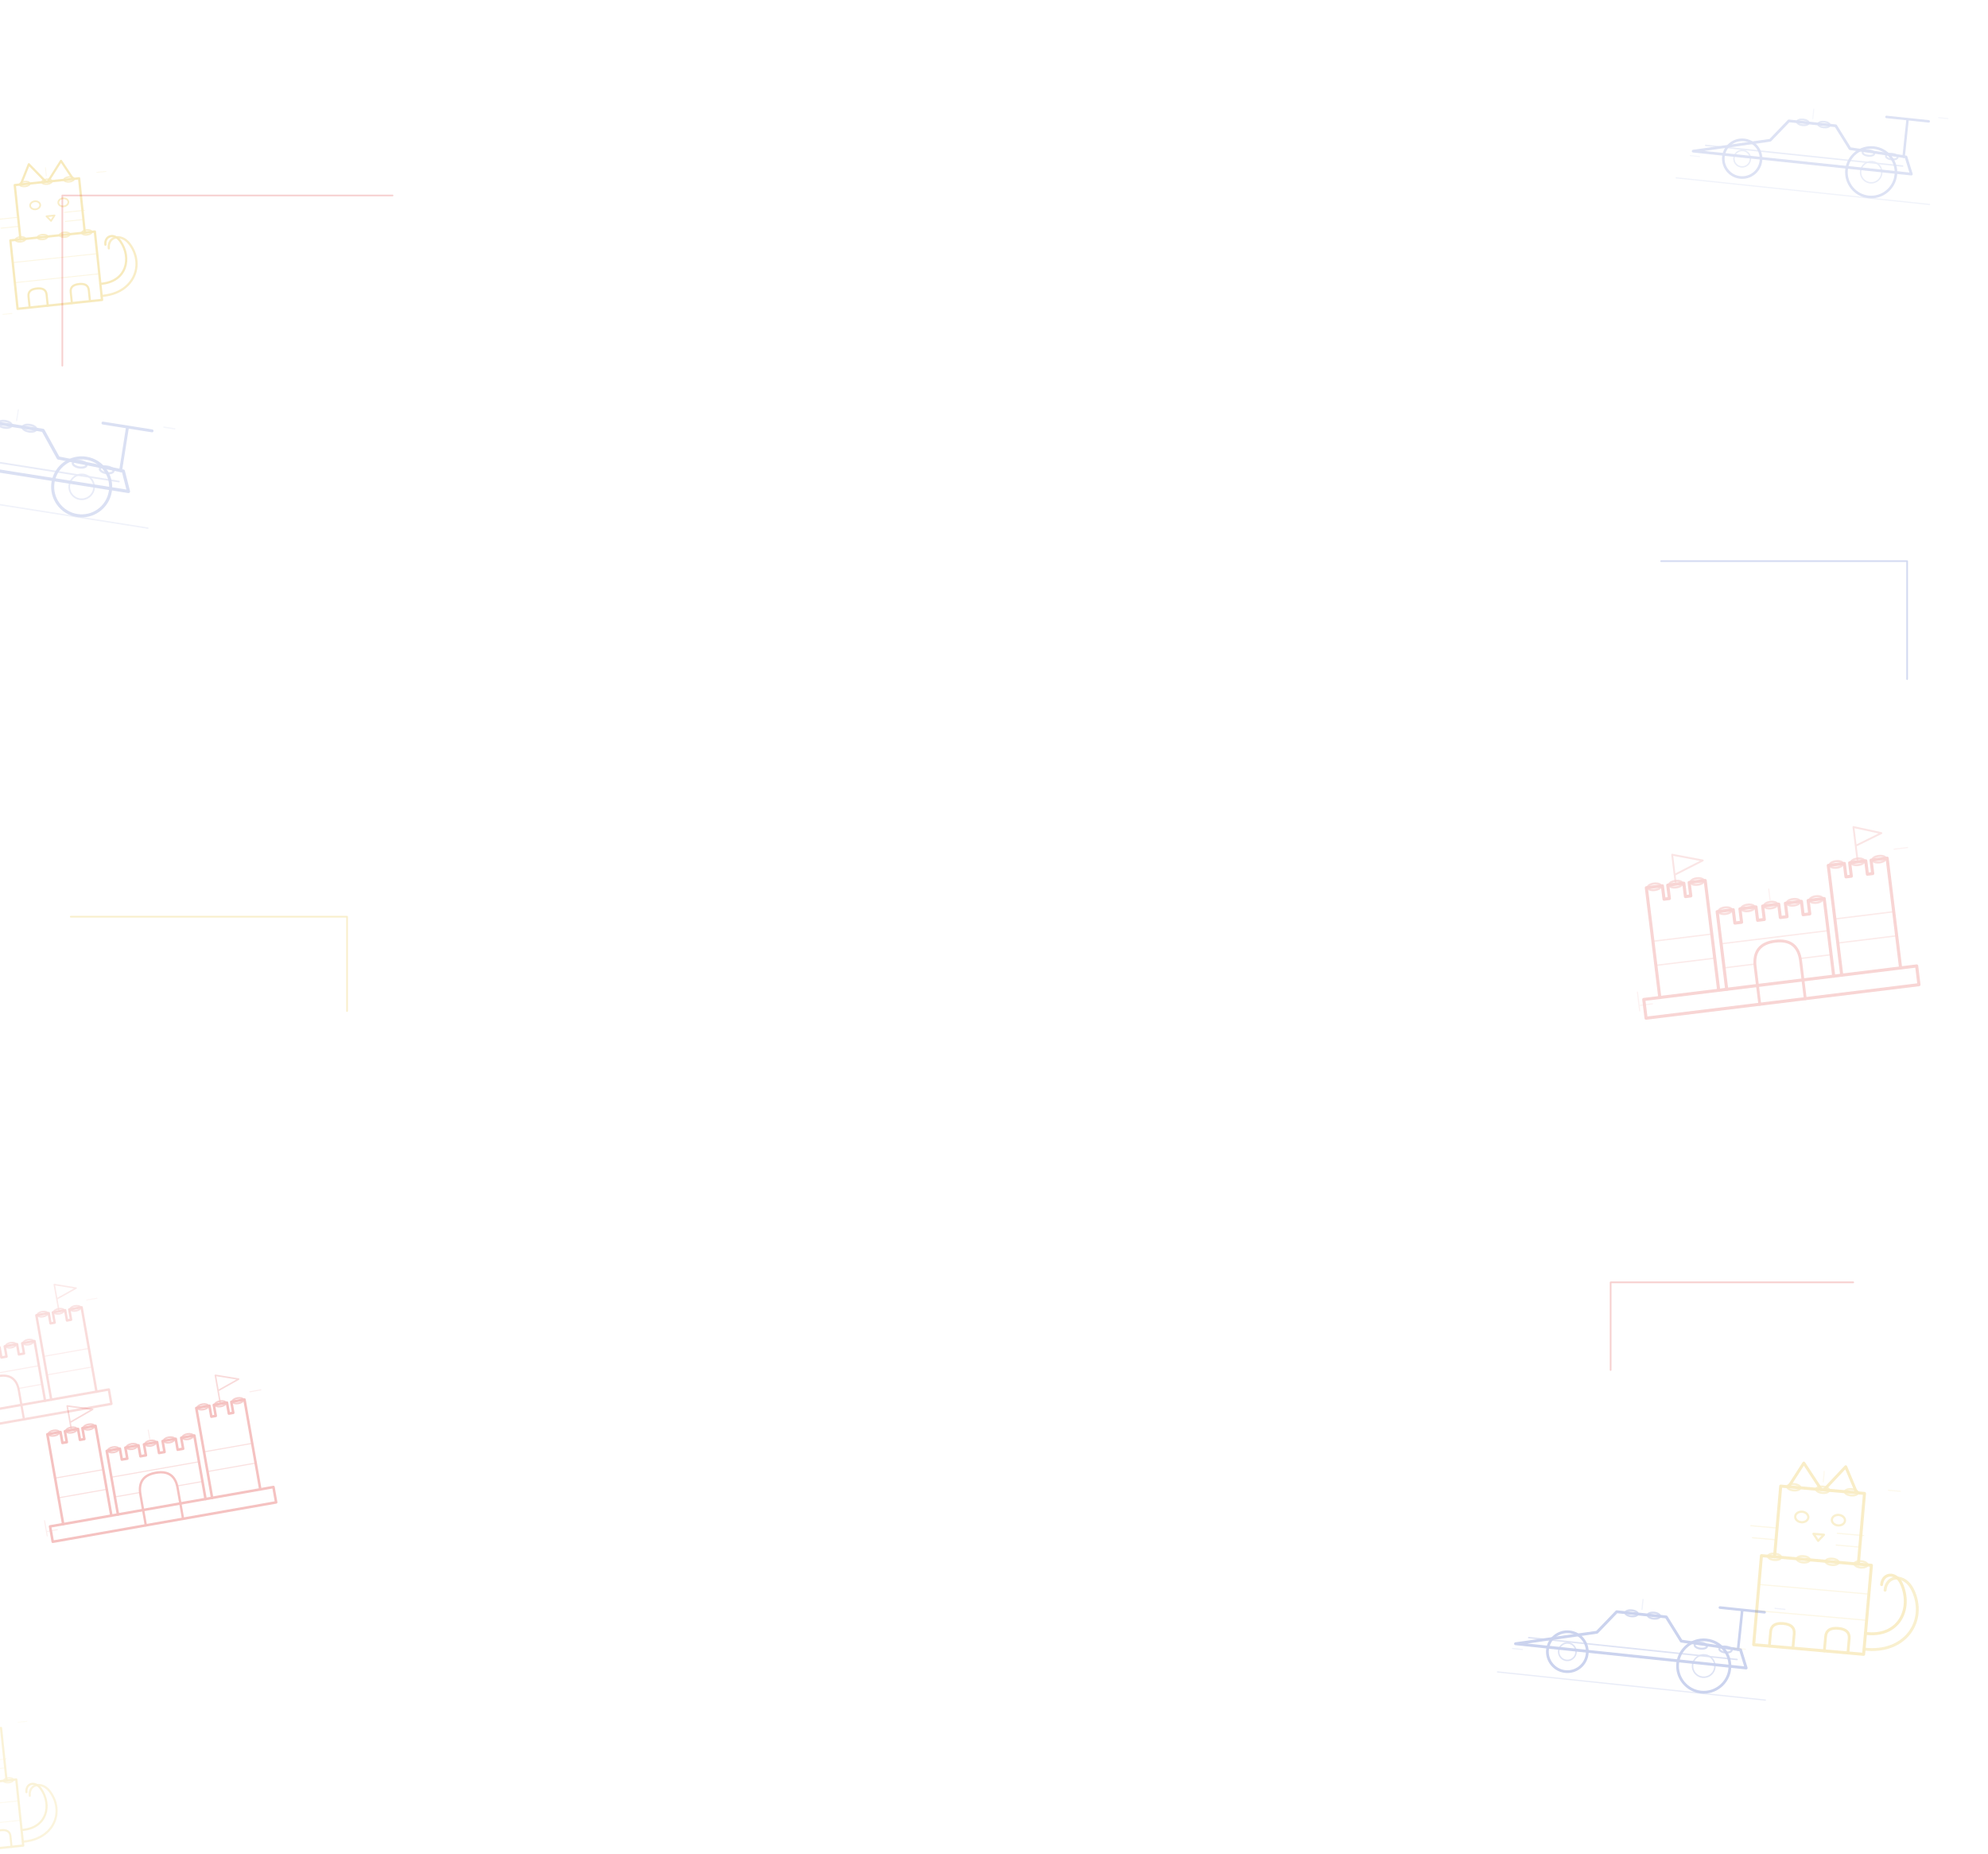
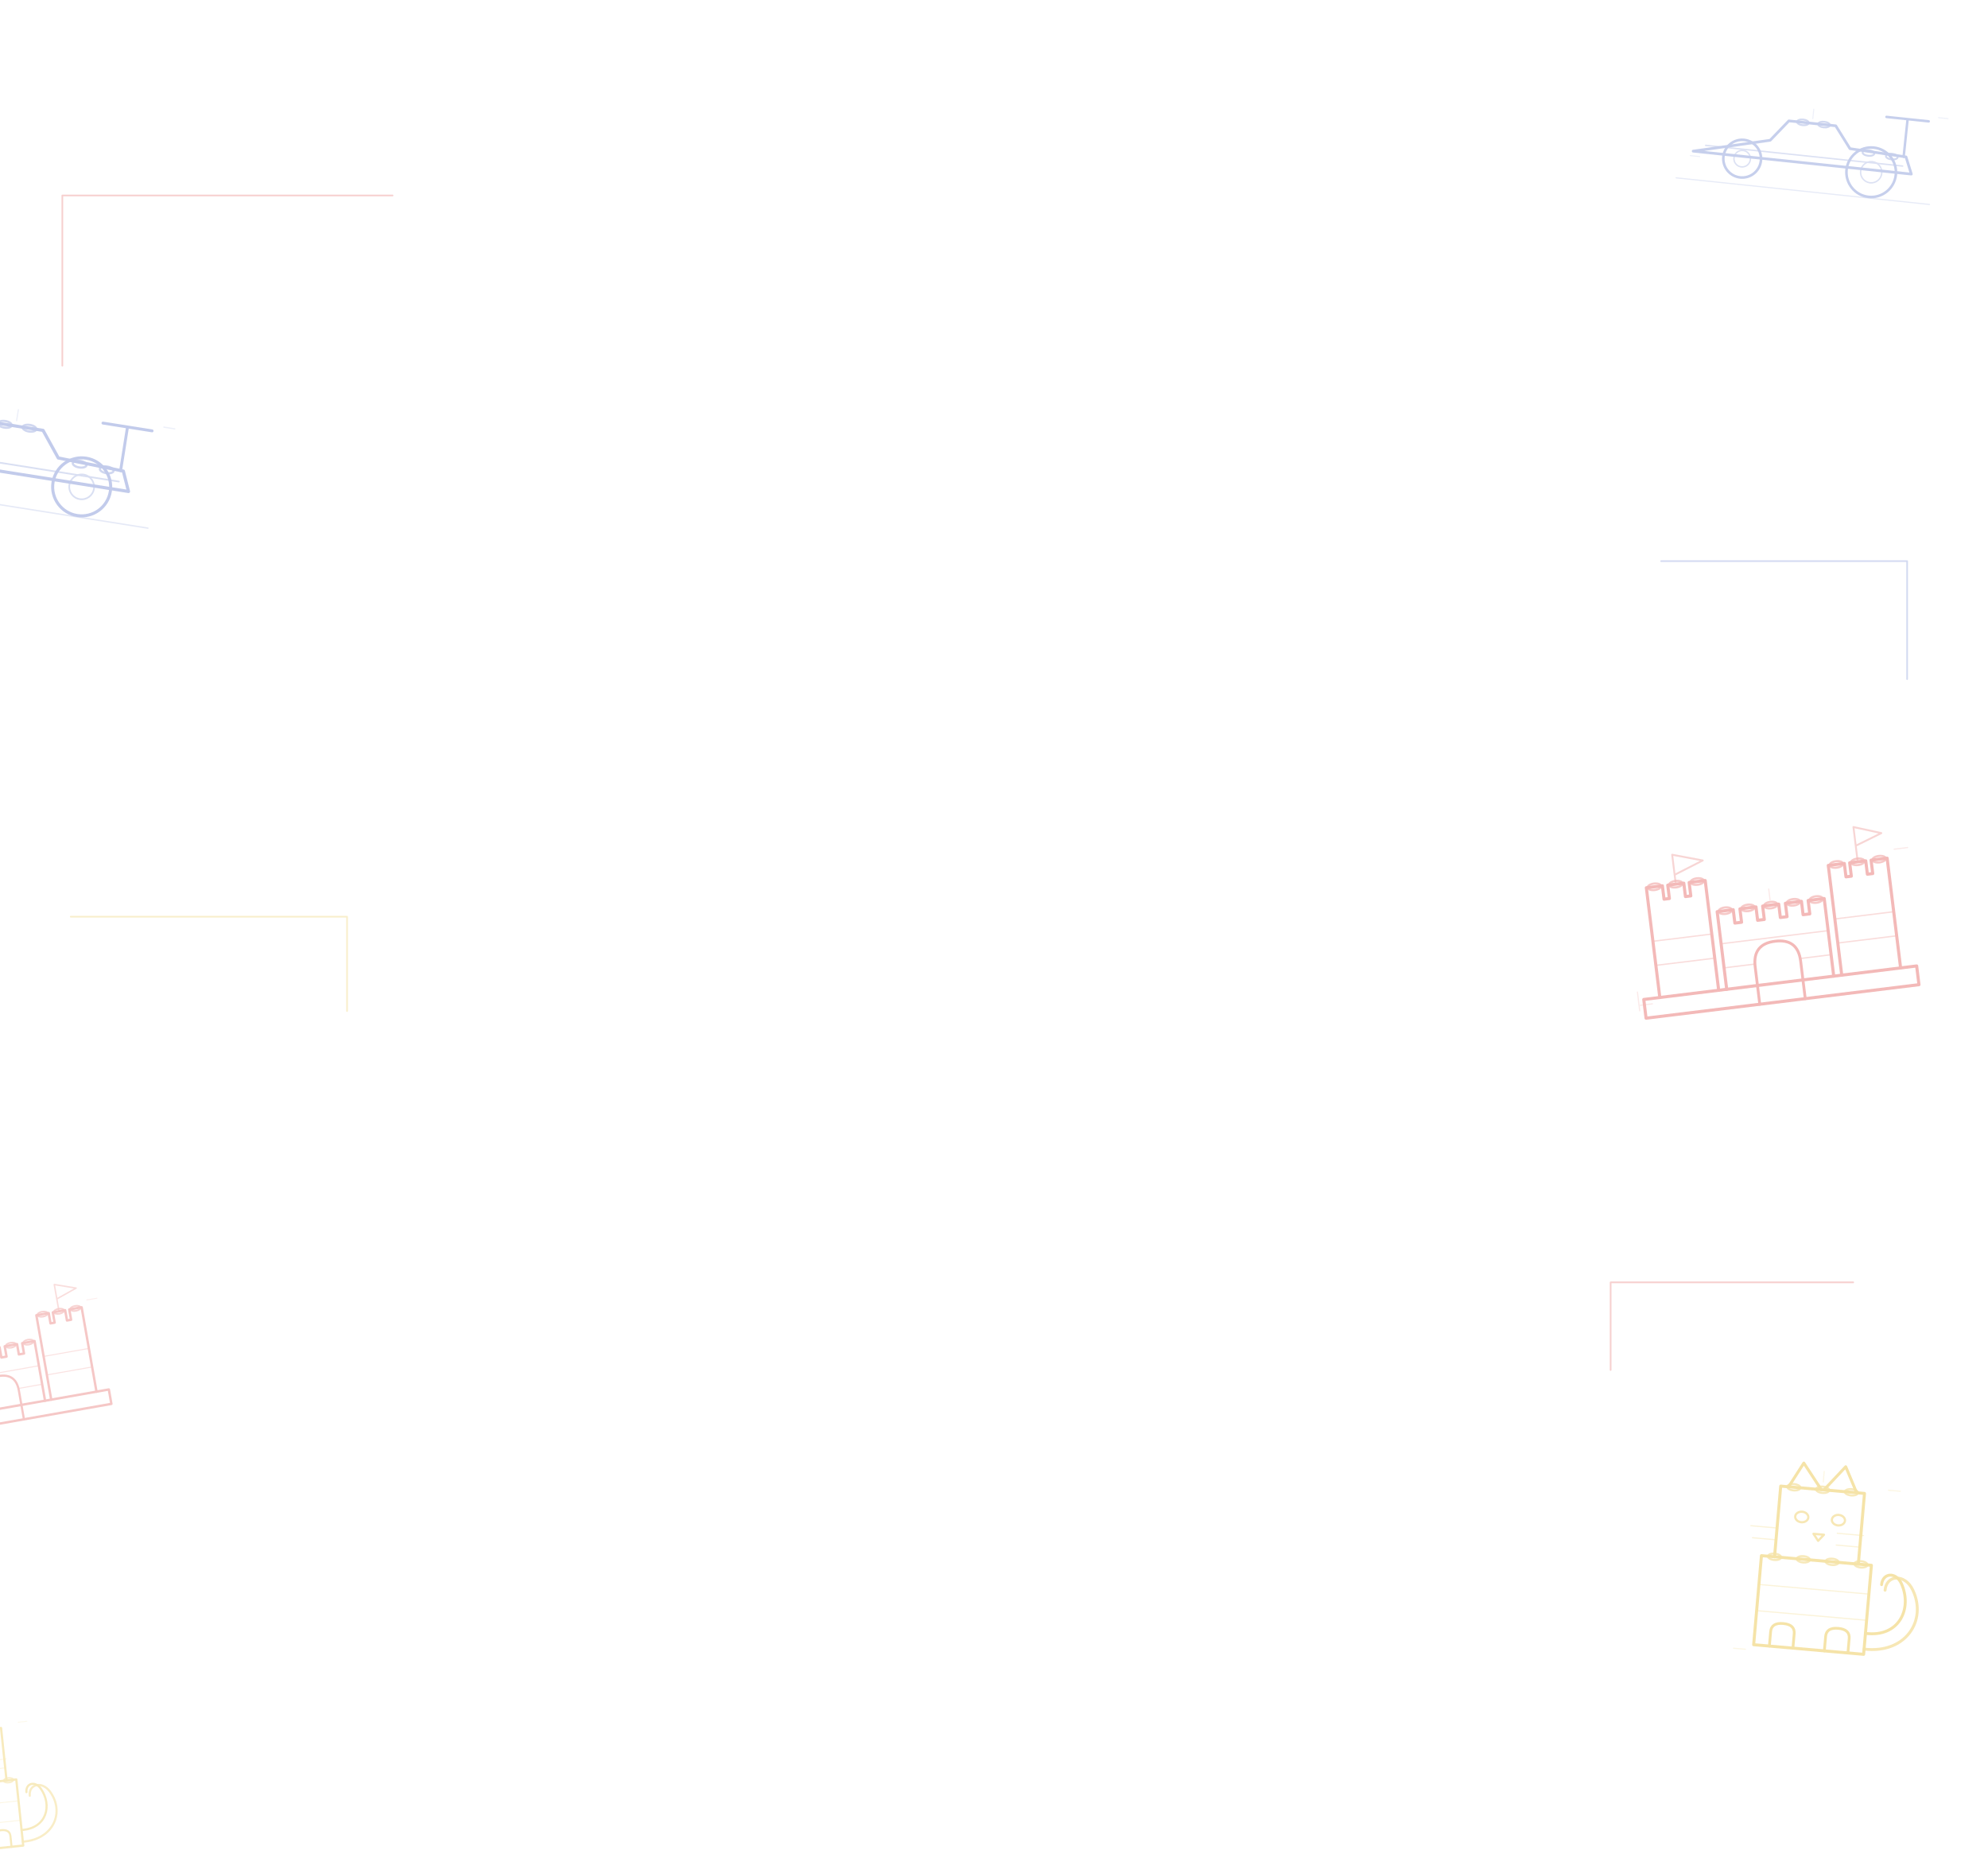
<svg xmlns="http://www.w3.org/2000/svg" width="1180" height="1100" viewBox="0 0 1180 1100" fill="none">
  <defs>
    <g id="castle" stroke="currentColor" fill="none" stroke-linecap="round" stroke-linejoin="round">
      <path d="M30 138V56h12v10h4V56h12v10h4V56h12v82" stroke-width="2.3" />
      <path d="M166 138V56h12v10h4V56h12v10h4V56h12v82" stroke-width="2.3" />
      <path d="M80 138V80h12v10h5V80h12v10h5V80h12v10h5V80h12v10h5V80h12v58" stroke-width="2.3" />
      <path d="M18 138h204v14H18z" stroke-width="2.3" />
      <path d="M103 152v-28q0-17 17-17t17 17v28" stroke-width="2.1" />
      <g stroke-width="1" opacity=".5">
        <path d="M30 96h44m92 0h44M30 114h44m92 0h44M80 104h80M80 122h23m34 0h23" />
        <path d="M74 138h6m80 0h6" />
      </g>
      <g stroke-width="1.6" opacity=".78">
        <ellipse cx="36" cy="56" rx="5" ry="2.4" />
        <ellipse cx="52" cy="56" rx="5" ry="2.4" />
        <ellipse cx="68" cy="56" rx="5" ry="2.4" />
        <ellipse cx="172" cy="56" rx="5" ry="2.4" />
        <ellipse cx="188" cy="56" rx="5" ry="2.4" />
        <ellipse cx="204" cy="56" rx="5" ry="2.4" />
        <ellipse cx="86" cy="80" rx="5" ry="2.4" />
        <ellipse cx="103" cy="80" rx="5" ry="2.4" />
        <ellipse cx="120" cy="80" rx="5" ry="2.4" />
        <ellipse cx="137" cy="80" rx="5" ry="2.4" />
        <ellipse cx="154" cy="80" rx="5" ry="2.4" />
      </g>
      <g stroke-width="1.4" opacity=".6">
        <path d="M52 56V34m0 0 22 7-22 8M188 56V30m0 0 20 7-20 7" />
      </g>
      <g stroke-width=".9" opacity=".3">
        <path d="M24 142h-9M216 50h10M120 76v-8M14 132v14" />
      </g>
    </g>
    <g id="racer" stroke="currentColor" fill="none" stroke-linecap="round" stroke-linejoin="round">
      <path d="M24 92 88 76l14-18h40l14 18 48 2 6 14z" stroke-width="2.3" />
      <path d="M184 46h36m-18 0v32" stroke-width="2.1" />
      <g stroke-width="2.2">
        <circle cx="66" cy="94" r="16" />
        <circle cx="176" cy="94" r="21" />
      </g>
      <g stroke-width="1.2" opacity=".62">
        <circle cx="66" cy="94" r="7" />
        <circle cx="176" cy="94" r="9" />
        <path d="M34 86h168" />
      </g>
      <g stroke-width="1.6" opacity=".78">
        <ellipse cx="114" cy="58" rx="5" ry="2.4" />
        <ellipse cx="132" cy="58" rx="5" ry="2.4" />
        <ellipse cx="172" cy="78" rx="5" ry="2.4" />
        <ellipse cx="192" cy="79" rx="5" ry="2.4" />
      </g>
      <g stroke-width="1" opacity=".42">
        <path d="M12 116h216M88 76l14-18m40 0 14 18" />
      </g>
      <g stroke-width=".9" opacity=".3">
        <path d="M228 42h8M122 54v-8M30 96h-8" />
      </g>
    </g>
    <g id="cat" stroke="currentColor" fill="none" stroke-linecap="round" stroke-linejoin="round">
      <path d="M50 84V30h64v54" stroke-width="2.3" />
      <path d="m56 30 10-19 15 19m2 0 15-19 10 19" stroke-width="2.2" />
      <path d="M40 152V84h84v68z" stroke-width="2.3" />
      <path d="M52 152v-11q0-7 9-7t9 7v11m24 0v-11q0-7 9-7t9 7v11" stroke-width="2.1" />
      <g stroke-width="2.2">
        <path d="M124 136c26 1 34-22 24-40-5-9-15-7-15 2" />
        <path d="M124 148c32 1 46-26 33-48-7-12-21-10-21 2" opacity=".85" />
      </g>
      <g stroke-width="1.7" opacity=".85">
        <ellipse cx="68" cy="52" rx="5" ry="4" />
        <ellipse cx="96" cy="52" rx="5" ry="4" />
        <path d="m78 64 4 5 4-5z" />
      </g>
      <g stroke-width=".9" opacity=".44">
        <path d="M50 62H30m20 9H32m64-9h20m-20 9h18M40 106h84M40 126h84" />
      </g>
      <g stroke-width="1.6" opacity=".78">
        <ellipse cx="60" cy="30" rx="5" ry="2.4" />
        <ellipse cx="82" cy="30" rx="5" ry="2.4" />
        <ellipse cx="104" cy="30" rx="5" ry="2.4" />
        <ellipse cx="50" cy="84" rx="5" ry="2.4" />
        <ellipse cx="72" cy="84" rx="5" ry="2.4" />
        <ellipse cx="94" cy="84" rx="5" ry="2.4" />
        <ellipse cx="116" cy="84" rx="5" ry="2.4" />
      </g>
      <g stroke-width=".9" opacity=".3">
        <path d="M34 156h-9M132 26h9M82 24v-8" />
      </g>
    </g>
  </defs>
-   <g color="#d71510" opacity=".18" transform="translate(958 470) rotate(-7 120 90) scale(.8)">
+   <g color="#d71510" opacity=".30" transform="translate(958 470) rotate(-7 120 90) scale(.8)">
    <use href="#castle" />
  </g>
-   <g color="#2446b7" opacity=".17" transform="translate(-96 208) rotate(9 120 80) scale(.82)">
+   <g color="#2446b7" opacity=".28" transform="translate(-96 208) rotate(9 120 80) scale(.82)">
    <use href="#racer" />
  </g>
-   <g color="#e2ae00" opacity=".22" transform="translate(1012 862) rotate(5 82 90) scale(.78)">
+   <g color="#e2ae00" opacity=".34" transform="translate(1012 862) rotate(5 82 90) scale(.78)">
    <use href="#cat" />
  </g>
-   <g color="#d71510" opacity=".15" transform="translate(-72 742) rotate(-10 120 90) scale(.62)">
+   <g color="#d71510" opacity=".24" transform="translate(-72 742) rotate(-10 120 90) scale(.62)">
    <use href="#castle" />
  </g>
-   <g color="#2446b7" opacity=".16" transform="translate(986 36) rotate(6 120 80) scale(.7)">
+   <g color="#2446b7" opacity=".26" transform="translate(986 36) rotate(6 120 80) scale(.7)">
    <use href="#racer" />
  </g>
-   <g color="#e2ae00" opacity=".16" transform="translate(-58 1006) rotate(-6 82 90) scale(.58)">
-     <use href="#cat" />
-   </g>
-   <g color="#d71510" opacity=".26" transform="translate(16 796) rotate(-10 120 90) scale(.66)">
-     <use href="#castle" />
-   </g>
-   <g color="#2446b7" opacity=".24" transform="translate(880 918) rotate(6 120 80) scale(.74)">
-     <use href="#racer" />
-   </g>
-   <g color="#e2ae00" opacity=".26" transform="translate(-14 86) rotate(-6 82 90) scale(.6)">
+   <g color="#e2ae00" opacity=".26" transform="translate(-58 1006) rotate(-6 82 90) scale(.58)">
    <use href="#cat" />
  </g>
  <g stroke-width="1" stroke-linecap="round" opacity=".2">
    <path d="M37 116h196m-196 0v101" stroke="#d71510" />
    <path d="M1132 333h-146m146 0v70" stroke="#2446b7" />
    <path d="M42 544h164m0 0v56" stroke="#e2ae00" />
    <path d="M1100 761H956m0 0v52" stroke="#d71510" />
  </g>
</svg>
